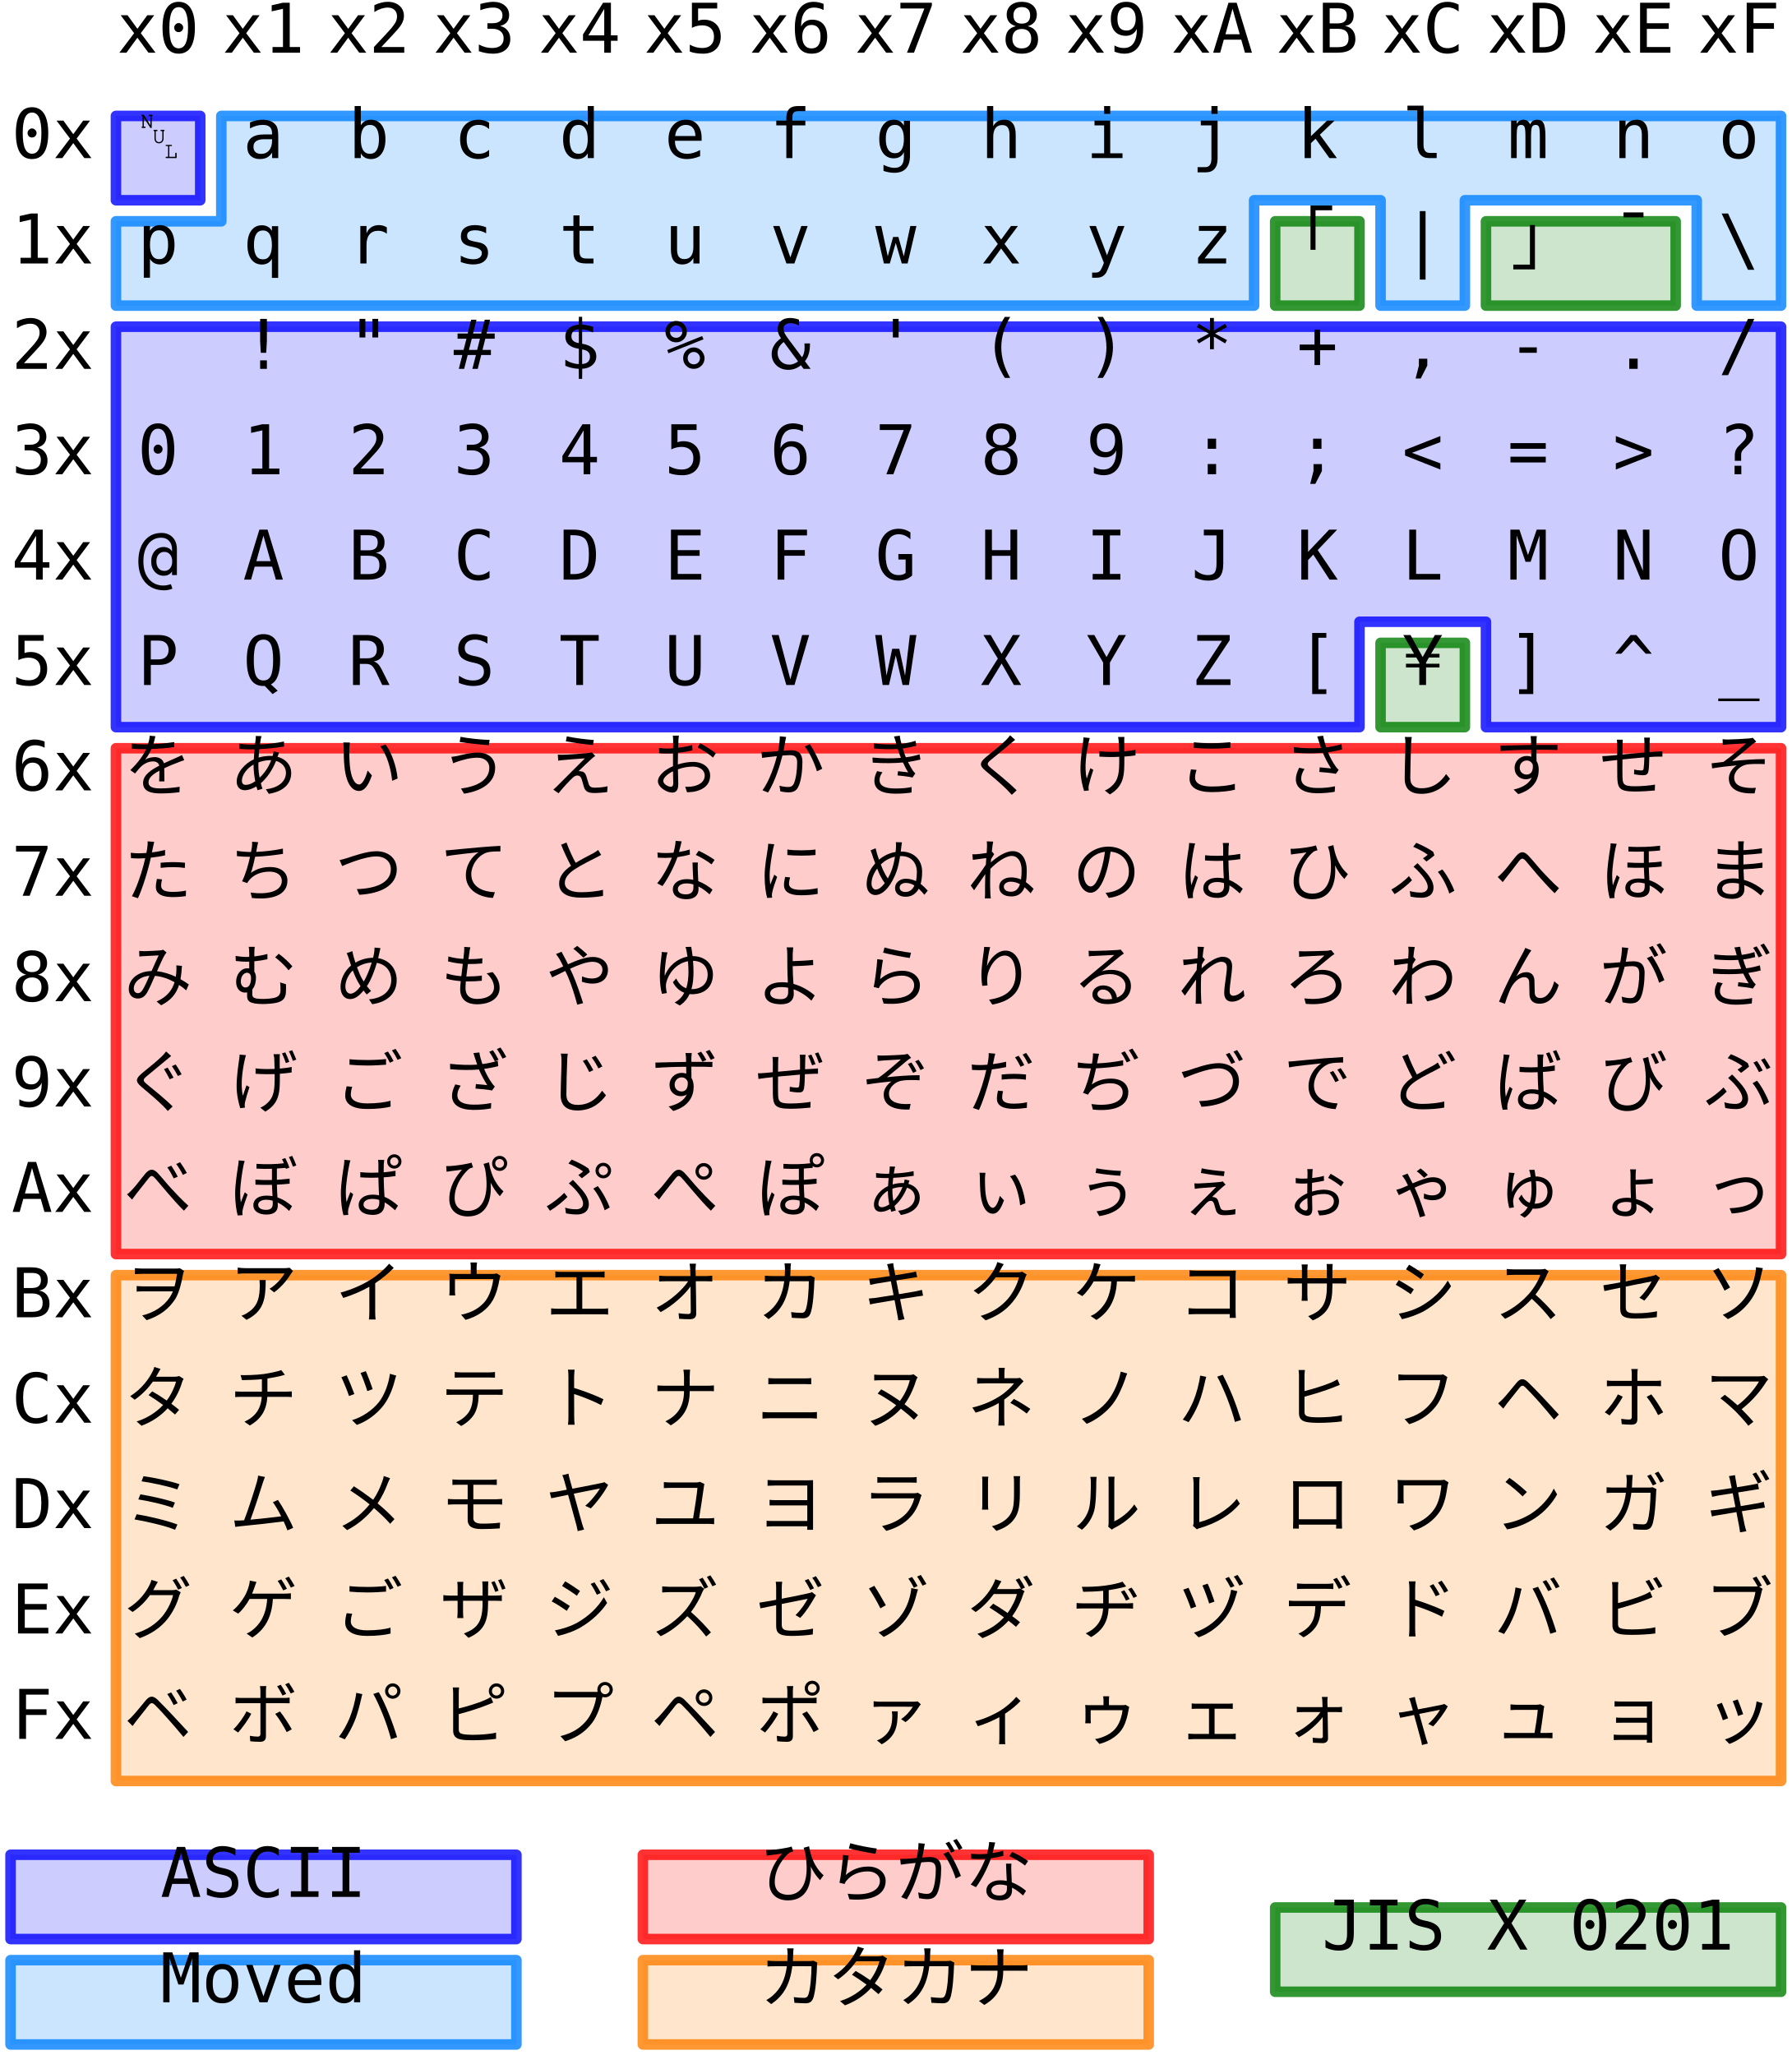
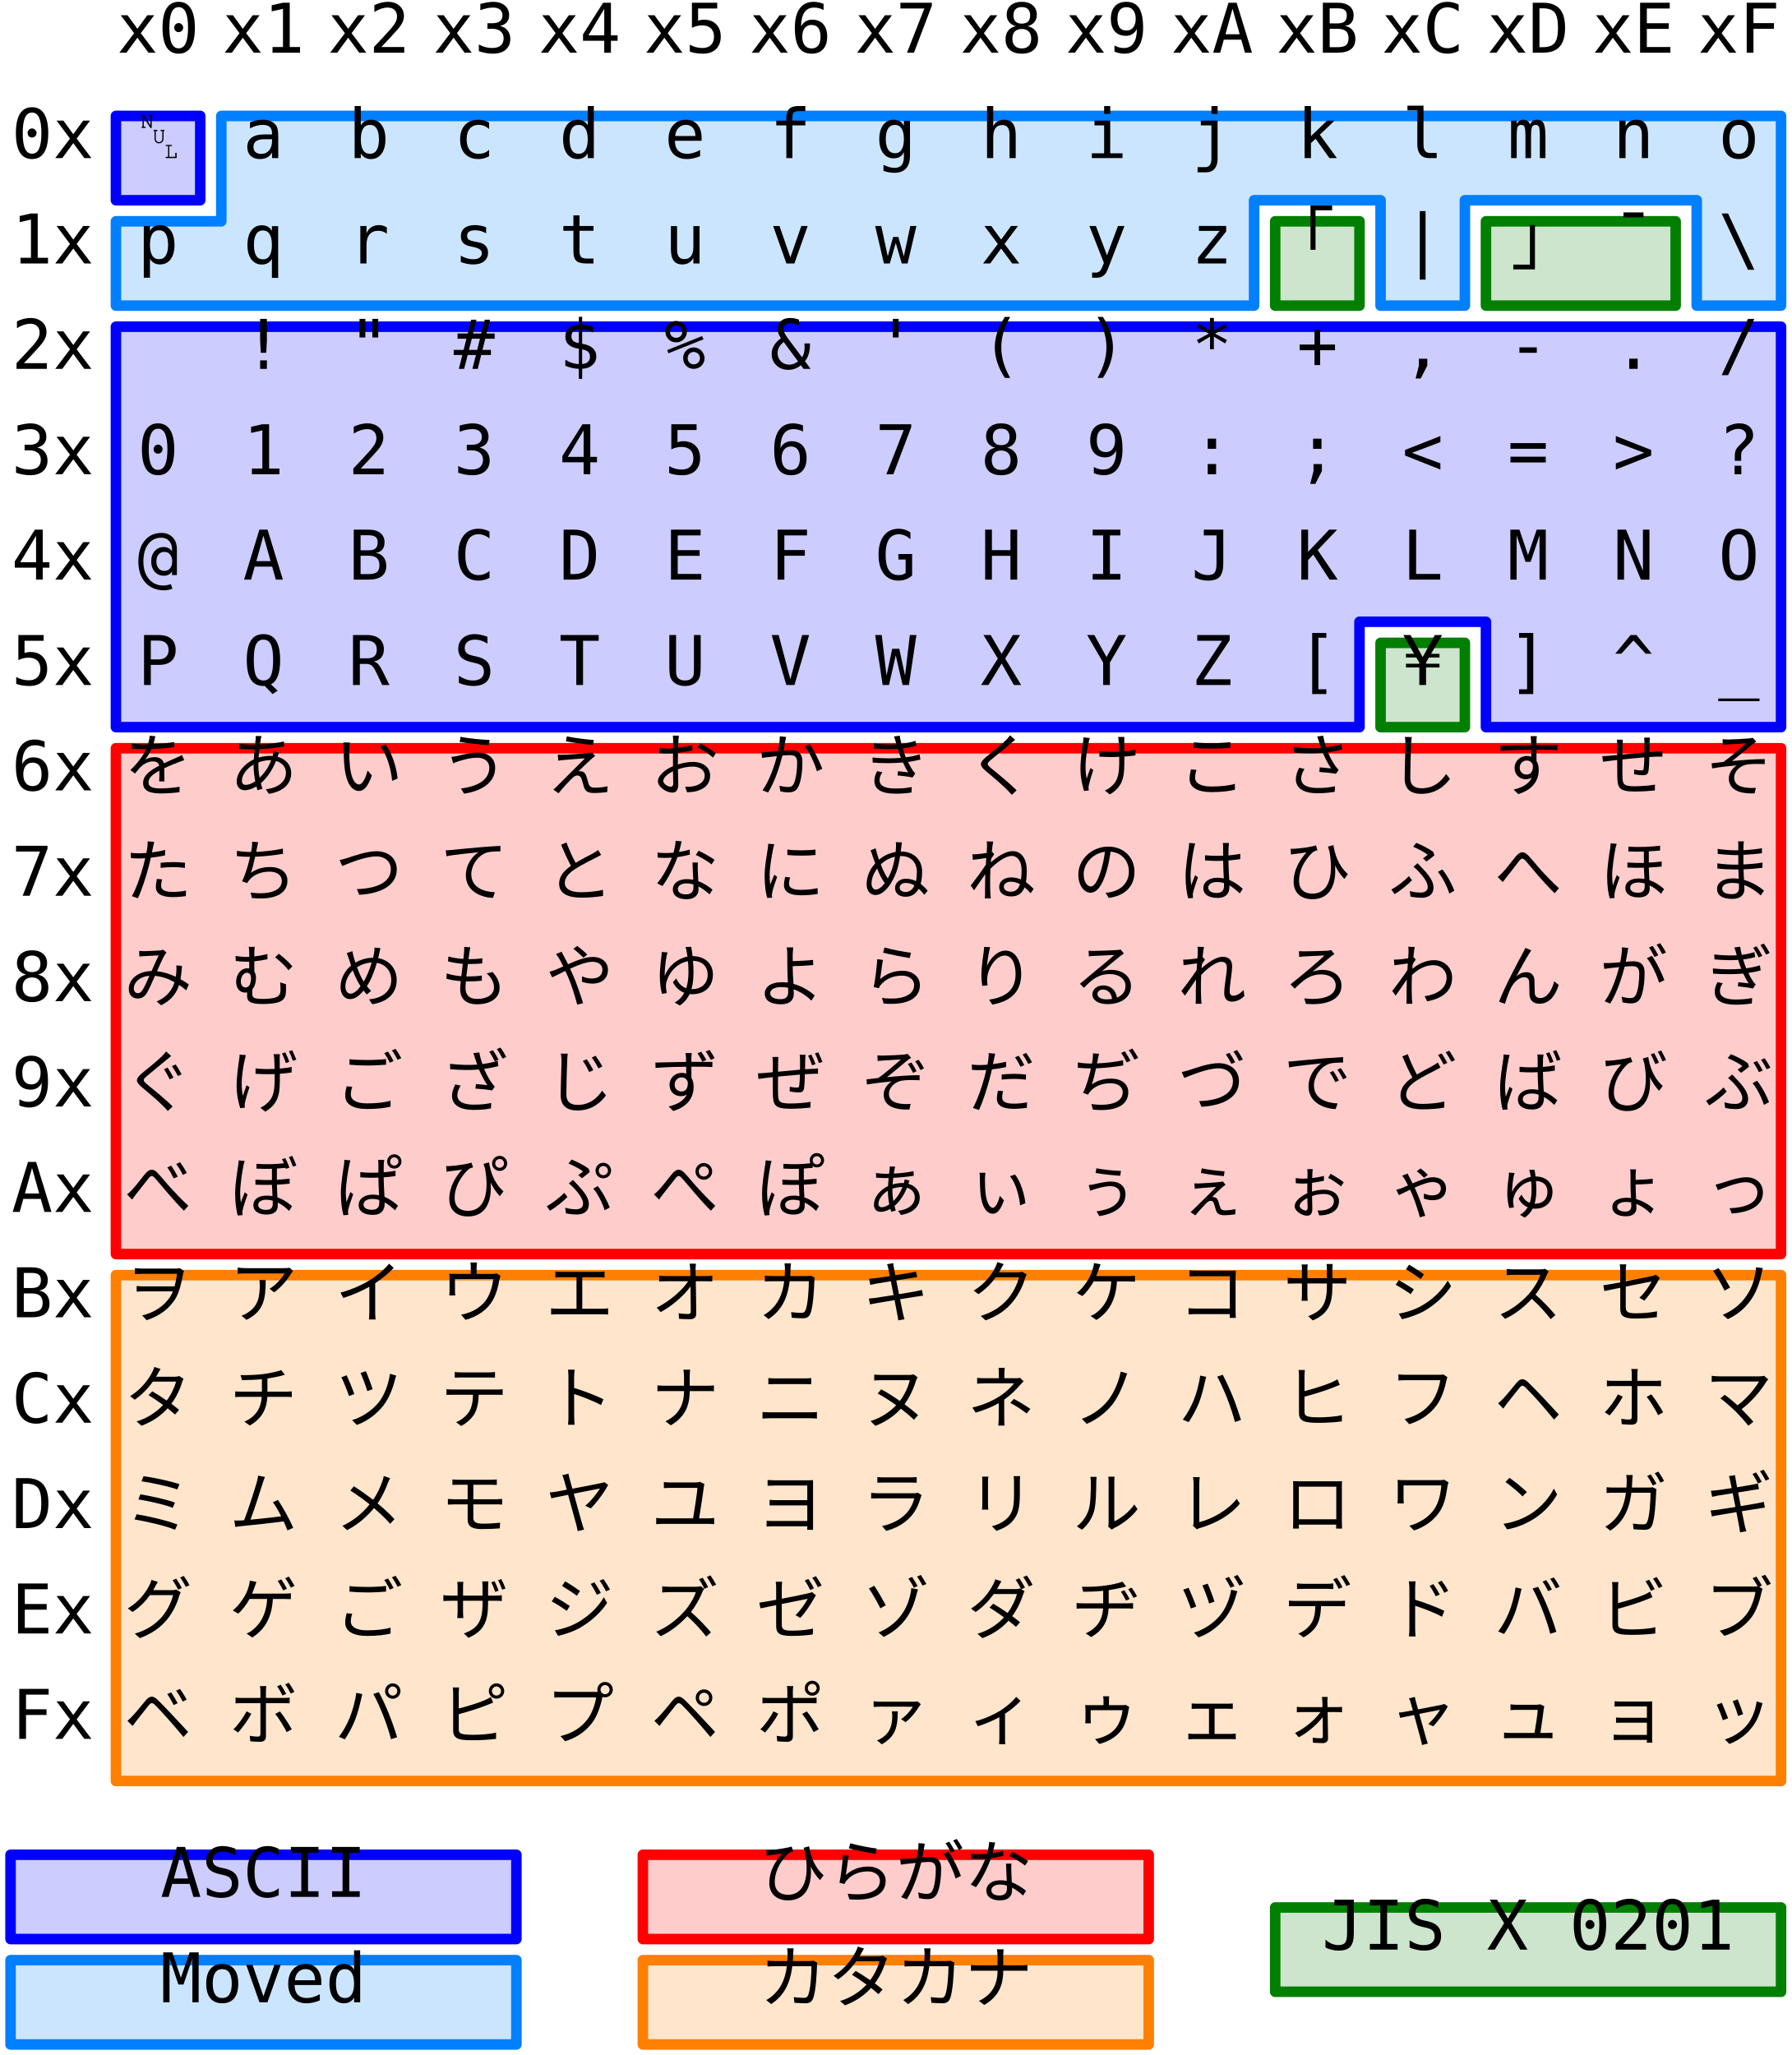
<svg xmlns="http://www.w3.org/2000/svg" width="340" height="390" viewBox="0 0 340 390">
  <style>
    path { stroke-width: 2px; stroke-linejoin: round; fill-rule: evenodd }
    text { font: 13px monospace; text-anchor: middle; alignment-baseline: central }
  </style>
-   <path d="M22,22h16v16h-16zM22,62h316v76h-56v-20h-24v20h-236zM2,352h96v16h-96z" fill="rgba(0, 0, 255, 0.2)" stroke="rgba(0, 0, 255, 0.8)" />
-   <path d="M42,22h296v36h-16v-20h-44v20h-16v-20h-24v20h-216v-16h20zM2,372h96v16h-96z" fill="rgba(0, 127, 255, 0.2)" stroke="rgba(0, 127, 255, 0.8)" />
-   <path d="M22,142h316v96h-316zM122,352h96v16h-96z" fill="rgba(255, 0, 0, 0.2)" stroke="rgba(255, 0, 0, 0.8)" />
-   <path d="M22,242h316v96h-316zM122,372h96v16h-96z" fill="rgba(255, 127, 0, 0.2)" stroke="rgba(255, 127, 0, 0.8)" />
-   <path d="M242,42h16v16h-16zM282,42h36v16h-36zM262,122h16v16h-16zM242,362h96v16h-96z" fill="rgba(0, 127, 0, 0.2)" stroke="rgba(0, 127, 0, 0.8)" />
+   <path d="M22,22h16v16h-16zM22,62h316v76h-56v-20h-24v20h-236zM2,352h96v16h-96z" fill="rgba(0, 0, 255, 0.2)" stroke="rgb(0, 0, 255)" />
+   <path d="M42,22h296v36h-16v-20h-44v20h-16v-20h-24v20h-216v-16h20zM2,372h96v16h-96z" fill="rgba(0, 127, 255, 0.2)" stroke="rgb(0, 127, 255)" />
+   <path d="M22,142h316v96h-316zM122,352h96v16h-96z" fill="rgba(255, 0, 0, 0.2)" stroke="rgb(255, 0, 0)" />
+   <path d="M22,242h316v96h-316zM122,372h96v16h-96z" fill="rgba(255, 127, 0, 0.2)" stroke="rgb(255, 127, 0)" />
+   <path d="M242,42h16v16h-16zM282,42h36v16h-36zM262,122h16v16h-16zM242,362h96v16h-96z" fill="rgba(0, 127, 0, 0.2)" stroke="rgb(0, 127, 0)" />
  <text x="30" y="10">x0</text>
  <text x="50" y="10">x1</text>
  <text x="70" y="10">x2</text>
  <text x="90" y="10">x3</text>
  <text x="110" y="10">x4</text>
  <text x="130" y="10">x5</text>
  <text x="150" y="10">x6</text>
  <text x="170" y="10">x7</text>
  <text x="190" y="10">x8</text>
  <text x="210" y="10">x9</text>
  <text x="230" y="10">xA</text>
  <text x="250" y="10">xB</text>
  <text x="270" y="10">xC</text>
  <text x="290" y="10">xD</text>
  <text x="310" y="10">xE</text>
  <text x="330" y="10">xF</text>
  <text x="10" y="30">0x</text>
  <text x="10" y="50">1x</text>
  <text x="10" y="70">2x</text>
  <text x="10" y="90">3x</text>
  <text x="10" y="110">4x</text>
  <text x="10" y="130">5x</text>
  <text x="10" y="150">6x</text>
  <text x="10" y="170">7x</text>
  <text x="10" y="190">8x</text>
  <text x="10" y="210">9x</text>
  <text x="10" y="230">Ax</text>
  <text x="10" y="250">Bx</text>
  <text x="10" y="270">Cx</text>
  <text x="10" y="290">Dx</text>
  <text x="10" y="310">Ex</text>
  <text x="10" y="330">Fx</text>
  <text x="30" y="30">␀</text>
  <text x="50" y="30">a</text>
  <text x="70" y="30">b</text>
  <text x="90" y="30">c</text>
  <text x="110" y="30">d</text>
  <text x="130" y="30">e</text>
  <text x="150" y="30">f</text>
  <text x="170" y="30">g</text>
  <text x="190" y="30">h</text>
  <text x="210" y="30">i</text>
  <text x="230" y="30">j</text>
  <text x="250" y="30">k</text>
  <text x="270" y="30">l</text>
  <text x="290" y="30">m</text>
  <text x="310" y="30">n</text>
  <text x="330" y="30">o</text>
  <text x="30" y="50">p</text>
  <text x="50" y="50">q</text>
  <text x="70" y="50">r</text>
  <text x="90" y="50">s</text>
  <text x="110" y="50">t</text>
  <text x="130" y="50">u</text>
  <text x="150" y="50">v</text>
  <text x="170" y="50">w</text>
  <text x="190" y="50">x</text>
  <text x="210" y="50">y</text>
  <text x="230" y="50">z</text>
  <text x="250" y="50">｢</text>
  <text x="270" y="50">|</text>
  <text x="290" y="50">｣</text>
  <text x="310" y="50">¯</text>
  <text x="330" y="50">\</text>
  <text x="30" y="70"> </text>
  <text x="50" y="70">!</text>
  <text x="70" y="70">"</text>
  <text x="90" y="70">#</text>
  <text x="110" y="70">$</text>
  <text x="130" y="70">%</text>
  <text x="150" y="70">&amp;</text>
  <text x="170" y="70">'</text>
  <text x="190" y="70">(</text>
  <text x="210" y="70">)</text>
  <text x="230" y="70">*</text>
  <text x="250" y="70">+</text>
  <text x="270" y="70">,</text>
  <text x="290" y="70">-</text>
  <text x="310" y="70">.</text>
  <text x="330" y="70">/</text>
  <text x="30" y="90">0</text>
  <text x="50" y="90">1</text>
  <text x="70" y="90">2</text>
  <text x="90" y="90">3</text>
  <text x="110" y="90">4</text>
  <text x="130" y="90">5</text>
  <text x="150" y="90">6</text>
  <text x="170" y="90">7</text>
  <text x="190" y="90">8</text>
  <text x="210" y="90">9</text>
  <text x="230" y="90">:</text>
  <text x="250" y="90">;</text>
  <text x="270" y="90">&lt;</text>
  <text x="290" y="90">=</text>
  <text x="310" y="90">&gt;</text>
  <text x="330" y="90">?</text>
  <text x="30" y="110">@</text>
  <text x="50" y="110">A</text>
  <text x="70" y="110">B</text>
  <text x="90" y="110">C</text>
  <text x="110" y="110">D</text>
  <text x="130" y="110">E</text>
  <text x="150" y="110">F</text>
  <text x="170" y="110">G</text>
  <text x="190" y="110">H</text>
  <text x="210" y="110">I</text>
  <text x="230" y="110">J</text>
  <text x="250" y="110">K</text>
  <text x="270" y="110">L</text>
  <text x="290" y="110">M</text>
  <text x="310" y="110">N</text>
  <text x="330" y="110">O</text>
  <text x="30" y="130">P</text>
  <text x="50" y="130">Q</text>
  <text x="70" y="130">R</text>
  <text x="90" y="130">S</text>
  <text x="110" y="130">T</text>
  <text x="130" y="130">U</text>
  <text x="150" y="130">V</text>
  <text x="170" y="130">W</text>
  <text x="190" y="130">X</text>
  <text x="210" y="130">Y</text>
  <text x="230" y="130">Z</text>
  <text x="250" y="130">[</text>
  <text x="270" y="130">¥</text>
  <text x="290" y="130">]</text>
  <text x="310" y="130">^</text>
  <text x="330" y="130">_</text>
  <text x="30" y="150">を</text>
  <text x="50" y="150">あ</text>
  <text x="70" y="150">い</text>
  <text x="90" y="150">う</text>
  <text x="110" y="150">え</text>
  <text x="130" y="150">お</text>
  <text x="150" y="150">か</text>
  <text x="170" y="150">き</text>
  <text x="190" y="150">く</text>
  <text x="210" y="150">け</text>
  <text x="230" y="150">こ</text>
  <text x="250" y="150">さ</text>
  <text x="270" y="150">し</text>
  <text x="290" y="150">す</text>
  <text x="310" y="150">せ</text>
  <text x="330" y="150">そ</text>
  <text x="30" y="170">た</text>
  <text x="50" y="170">ち</text>
  <text x="70" y="170">つ</text>
  <text x="90" y="170">て</text>
  <text x="110" y="170">と</text>
  <text x="130" y="170">な</text>
  <text x="150" y="170">に</text>
  <text x="170" y="170">ぬ</text>
  <text x="190" y="170">ね</text>
  <text x="210" y="170">の</text>
  <text x="230" y="170">は</text>
  <text x="250" y="170">ひ</text>
  <text x="270" y="170">ふ</text>
  <text x="290" y="170">へ</text>
  <text x="310" y="170">ほ</text>
  <text x="330" y="170">ま</text>
  <text x="30" y="190">み</text>
  <text x="50" y="190">む</text>
  <text x="70" y="190">め</text>
  <text x="90" y="190">も</text>
  <text x="110" y="190">や</text>
  <text x="130" y="190">ゆ</text>
  <text x="150" y="190">よ</text>
  <text x="170" y="190">ら</text>
  <text x="190" y="190">り</text>
  <text x="210" y="190">る</text>
  <text x="230" y="190">れ</text>
  <text x="250" y="190">ろ</text>
  <text x="270" y="190">わ</text>
  <text x="290" y="190">ん</text>
  <text x="310" y="190">が</text>
  <text x="330" y="190">ぎ</text>
  <text x="30" y="210">ぐ</text>
  <text x="50" y="210">げ</text>
  <text x="70" y="210">ご</text>
  <text x="90" y="210">ざ</text>
  <text x="110" y="210">じ</text>
  <text x="130" y="210">ず</text>
  <text x="150" y="210">ぜ</text>
  <text x="170" y="210">ぞ</text>
  <text x="190" y="210">だ</text>
  <text x="210" y="210">ぢ</text>
  <text x="230" y="210">づ</text>
  <text x="250" y="210">で</text>
  <text x="270" y="210">ど</text>
  <text x="290" y="210">ば</text>
  <text x="310" y="210">び</text>
  <text x="330" y="210">ぶ</text>
  <text x="30" y="230">べ</text>
  <text x="50" y="230">ぼ</text>
  <text x="70" y="230">ぱ</text>
  <text x="90" y="230">ぴ</text>
  <text x="110" y="230">ぷ</text>
  <text x="130" y="230">ぺ</text>
  <text x="150" y="230">ぽ</text>
  <text x="170" y="230">ぁ</text>
  <text x="190" y="230">ぃ</text>
  <text x="210" y="230">ぅ</text>
  <text x="230" y="230">ぇ</text>
  <text x="250" y="230">ぉ</text>
  <text x="270" y="230">ゃ</text>
  <text x="290" y="230">ゅ</text>
  <text x="310" y="230">ょ</text>
  <text x="330" y="230">っ</text>
  <text x="30" y="250">ヲ</text>
  <text x="50" y="250">ア</text>
  <text x="70" y="250">イ</text>
  <text x="90" y="250">ウ</text>
  <text x="110" y="250">エ</text>
  <text x="130" y="250">オ</text>
  <text x="150" y="250">カ</text>
  <text x="170" y="250">キ</text>
  <text x="190" y="250">ク</text>
  <text x="210" y="250">ケ</text>
  <text x="230" y="250">コ</text>
  <text x="250" y="250">サ</text>
  <text x="270" y="250">シ</text>
  <text x="290" y="250">ス</text>
  <text x="310" y="250">セ</text>
  <text x="330" y="250">ソ</text>
  <text x="30" y="270">タ</text>
  <text x="50" y="270">チ</text>
  <text x="70" y="270">ツ</text>
  <text x="90" y="270">テ</text>
  <text x="110" y="270">ト</text>
  <text x="130" y="270">ナ</text>
  <text x="150" y="270">ニ</text>
  <text x="170" y="270">ヌ</text>
  <text x="190" y="270">ネ</text>
  <text x="210" y="270">ノ</text>
  <text x="230" y="270">ハ</text>
  <text x="250" y="270">ヒ</text>
  <text x="270" y="270">フ</text>
  <text x="290" y="270">ヘ</text>
  <text x="310" y="270">ホ</text>
  <text x="330" y="270">マ</text>
  <text x="30" y="290">ミ</text>
  <text x="50" y="290">ム</text>
  <text x="70" y="290">メ</text>
  <text x="90" y="290">モ</text>
  <text x="110" y="290">ヤ</text>
  <text x="130" y="290">ユ</text>
  <text x="150" y="290">ヨ</text>
  <text x="170" y="290">ラ</text>
  <text x="190" y="290">リ</text>
  <text x="210" y="290">ル</text>
  <text x="230" y="290">レ</text>
  <text x="250" y="290">ロ</text>
  <text x="270" y="290">ワ</text>
  <text x="290" y="290">ン</text>
  <text x="310" y="290">ガ</text>
  <text x="330" y="290">ギ</text>
  <text x="30" y="310">グ</text>
  <text x="50" y="310">ゲ</text>
  <text x="70" y="310">ご</text>
  <text x="90" y="310">ザ</text>
  <text x="110" y="310">ジ</text>
  <text x="130" y="310">ズ</text>
  <text x="150" y="310">ゼ</text>
  <text x="170" y="310">ゾ</text>
  <text x="190" y="310">ダ</text>
  <text x="210" y="310">ヂ</text>
  <text x="230" y="310">ヅ</text>
  <text x="250" y="310">デ</text>
  <text x="270" y="310">ド</text>
  <text x="290" y="310">バ</text>
  <text x="310" y="310">ビ</text>
  <text x="330" y="310">ブ</text>
  <text x="30" y="330">ベ</text>
  <text x="50" y="330">ボ</text>
  <text x="70" y="330">パ</text>
  <text x="90" y="330">ピ</text>
  <text x="110" y="330">プ</text>
  <text x="130" y="330">ペ</text>
  <text x="150" y="330">ポ</text>
  <text x="170" y="330">ァ</text>
  <text x="190" y="330">ィ</text>
  <text x="210" y="330">ゥ</text>
  <text x="230" y="330">ェ</text>
  <text x="250" y="330">ォ</text>
  <text x="270" y="330">ャ</text>
  <text x="290" y="330">ュ</text>
  <text x="310" y="330">ョ</text>
  <text x="330" y="330">ッ</text>
  <text x="50" y="360">ASCII</text>
  <text x="50" y="380">Moved</text>
  <text x="170" y="360">ひらがな</text>
  <text x="170" y="380">カタカナ</text>
  <text x="290" y="370">JIS X 0201</text>
</svg>
